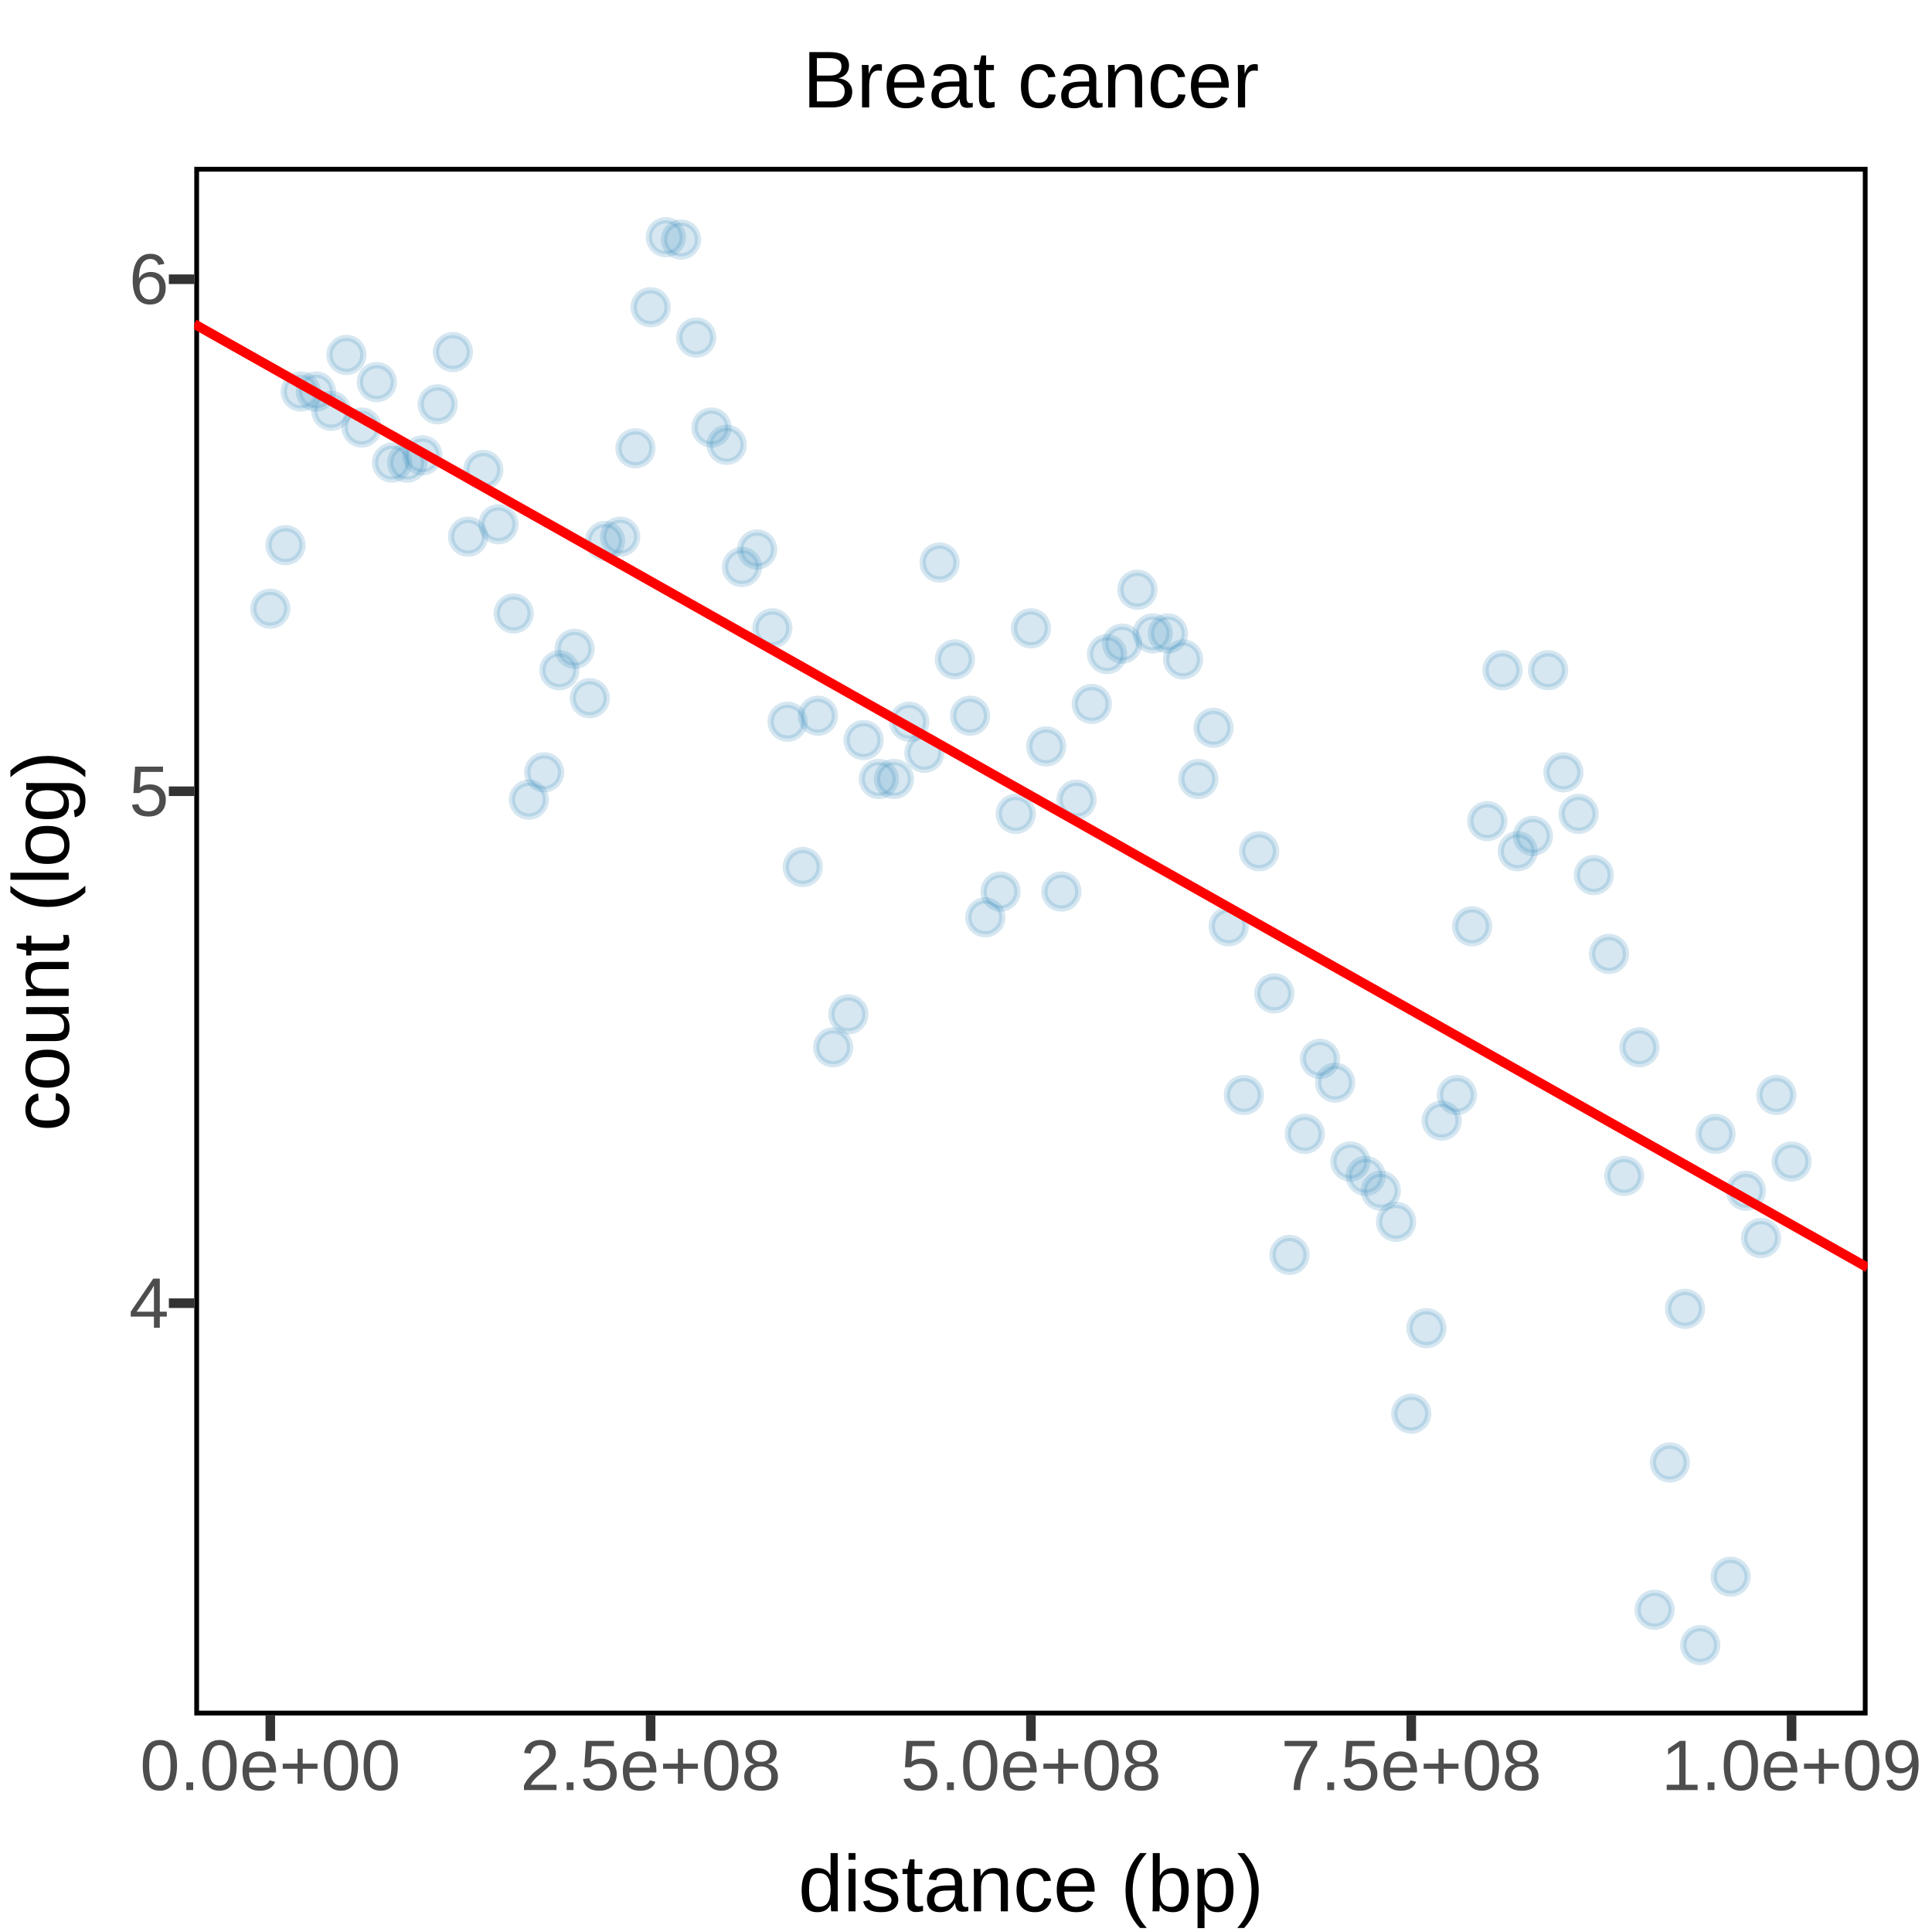
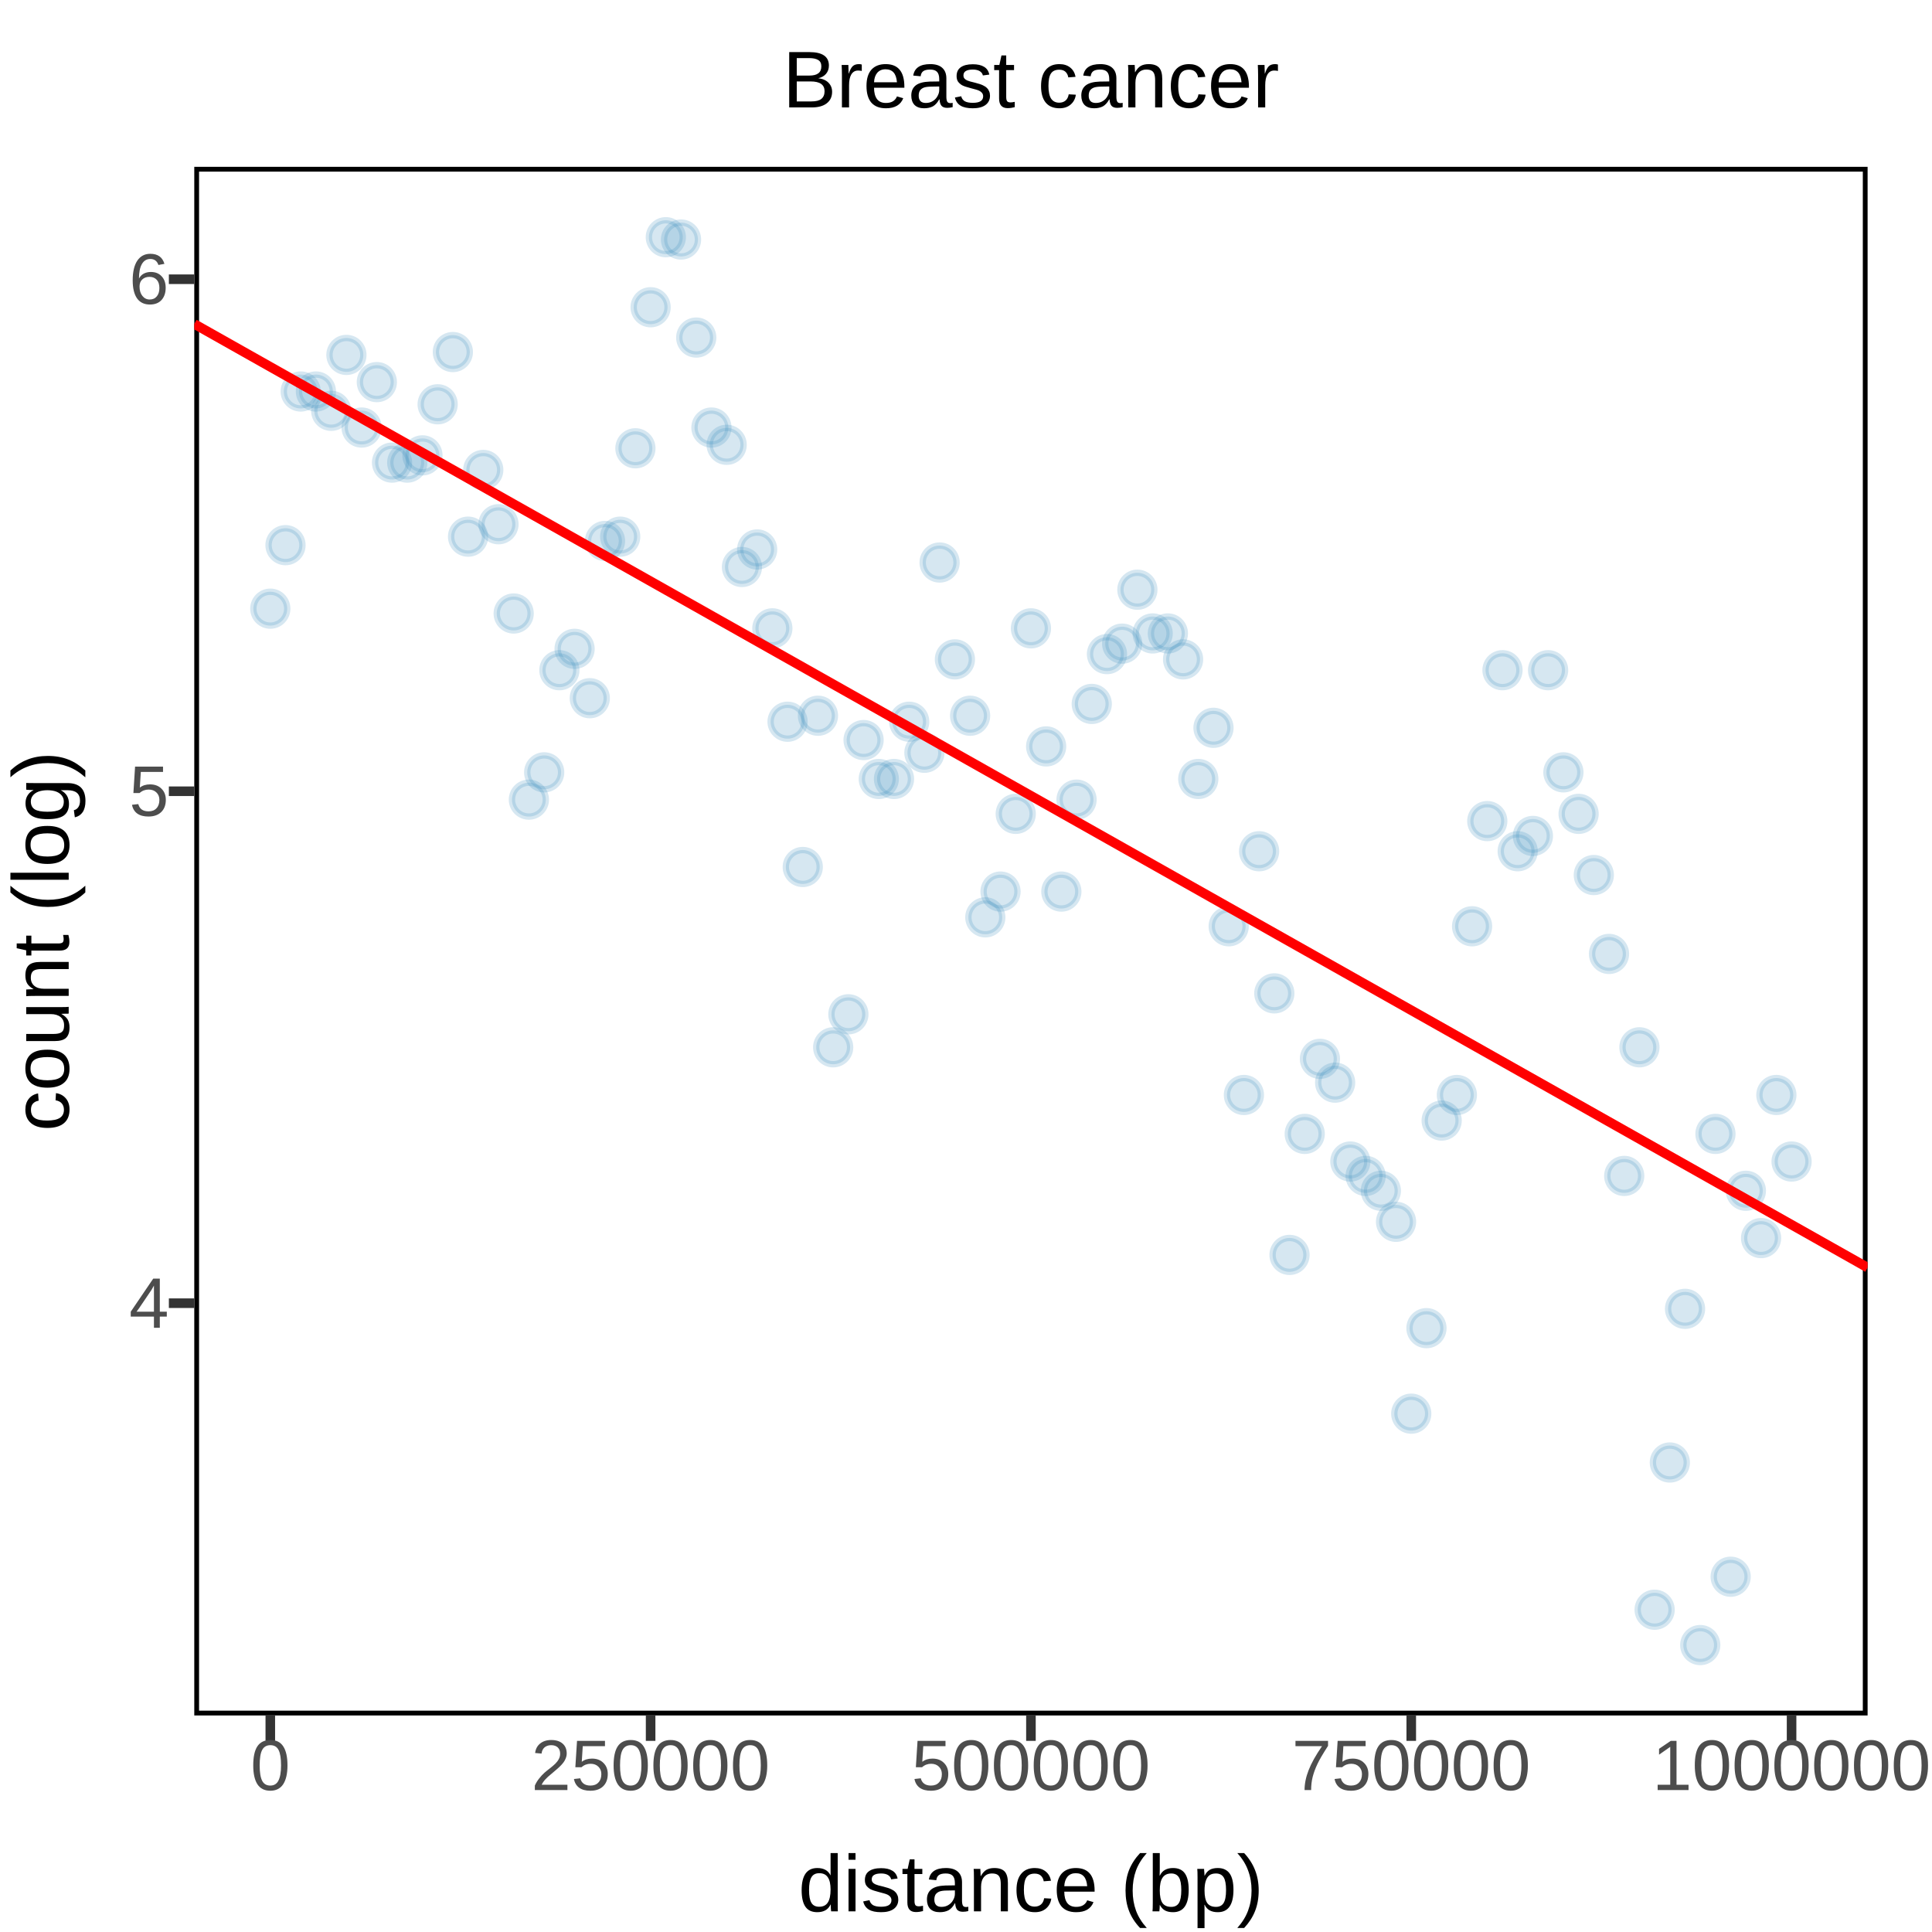
<svg xmlns="http://www.w3.org/2000/svg" viewBox="0 0 216.00 216.00">
  <defs>
    <style type="text/css">
    line, polyline, path, rect, circle {
      fill: none;
      stroke: #000000;
      stroke-linecap: round;
      stroke-linejoin: round;
      stroke-miterlimit: 10.00;
    }
  </style>
  </defs>
  <rect width="100%" height="100%" style="stroke: none; fill: #FFFFFF;" />
  <rect x="-0.00" y="0.00" width="216.00" height="216.00" style="stroke-width: 1.07; stroke: #FFFFFF; fill: #FFFFFF;" />
  <defs>
    <clipPath id="cpMjEuNzE4N3wyMDguOHwxOTEuNzkxfDE4LjY0Nzg=">
      <rect x="21.72" y="18.65" width="187.08" height="173.14" />
    </clipPath>
  </defs>
  <rect x="21.72" y="18.65" width="187.08" height="173.14" style="stroke-width: 1.07;" clip-path="url(#cpMjEuNzE4N3wyMDguOHwxOTEuNzkxfDE4LjY0Nzg=)" />
  <polyline points="21.72,174.32 208.80,174.32 " style="stroke-width: 0.53; stroke: none; stroke-linecap: butt;" clip-path="url(#cpMjEuNzE4N3wyMDguOHwxOTEuNzkxfDE4LjY0Nzg=)" />
  <polyline points="21.72,117.08 208.80,117.08 " style="stroke-width: 0.53; stroke: none; stroke-linecap: butt;" clip-path="url(#cpMjEuNzE4N3wyMDguOHwxOTEuNzkxfDE4LjY0Nzg=)" />
  <polyline points="21.72,59.84 208.80,59.84 " style="stroke-width: 0.53; stroke: none; stroke-linecap: butt;" clip-path="url(#cpMjEuNzE4N3wyMDguOHwxOTEuNzkxfDE4LjY0Nzg=)" />
  <polyline points="51.48,191.79 51.48,18.65 " style="stroke-width: 0.53; stroke: none; stroke-linecap: butt;" clip-path="url(#cpMjEuNzE4N3wyMDguOHwxOTEuNzkxfDE4LjY0Nzg=)" />
  <polyline points="94.00,191.79 94.00,18.65 " style="stroke-width: 0.53; stroke: none; stroke-linecap: butt;" clip-path="url(#cpMjEuNzE4N3wyMDguOHwxOTEuNzkxfDE4LjY0Nzg=)" />
  <polyline points="136.52,191.79 136.52,18.65 " style="stroke-width: 0.53; stroke: none; stroke-linecap: butt;" clip-path="url(#cpMjEuNzE4N3wyMDguOHwxOTEuNzkxfDE4LjY0Nzg=)" />
  <polyline points="179.04,191.79 179.04,18.65 " style="stroke-width: 0.53; stroke: none; stroke-linecap: butt;" clip-path="url(#cpMjEuNzE4N3wyMDguOHwxOTEuNzkxfDE4LjY0Nzg=)" />
  <polyline points="21.72,145.70 208.80,145.70 " style="stroke-width: 1.07; stroke: none; stroke-linecap: butt;" clip-path="url(#cpMjEuNzE4N3wyMDguOHwxOTEuNzkxfDE4LjY0Nzg=)" />
  <polyline points="21.72,88.46 208.80,88.46 " style="stroke-width: 1.07; stroke: none; stroke-linecap: butt;" clip-path="url(#cpMjEuNzE4N3wyMDguOHwxOTEuNzkxfDE4LjY0Nzg=)" />
  <polyline points="21.72,31.22 208.80,31.22 " style="stroke-width: 1.07; stroke: none; stroke-linecap: butt;" clip-path="url(#cpMjEuNzE4N3wyMDguOHwxOTEuNzkxfDE4LjY0Nzg=)" />
  <polyline points="30.22,191.79 30.22,18.65 " style="stroke-width: 1.07; stroke: none; stroke-linecap: butt;" clip-path="url(#cpMjEuNzE4N3wyMDguOHwxOTEuNzkxfDE4LjY0Nzg=)" />
  <polyline points="72.74,191.79 72.74,18.65 " style="stroke-width: 1.07; stroke: none; stroke-linecap: butt;" clip-path="url(#cpMjEuNzE4N3wyMDguOHwxOTEuNzkxfDE4LjY0Nzg=)" />
  <polyline points="115.26,191.79 115.26,18.65 " style="stroke-width: 1.07; stroke: none; stroke-linecap: butt;" clip-path="url(#cpMjEuNzE4N3wyMDguOHwxOTEuNzkxfDE4LjY0Nzg=)" />
  <polyline points="157.78,191.79 157.78,18.65 " style="stroke-width: 1.07; stroke: none; stroke-linecap: butt;" clip-path="url(#cpMjEuNzE4N3wyMDguOHwxOTEuNzkxfDE4LjY0Nzg=)" />
  <polyline points="200.30,191.79 200.30,18.65 " style="stroke-width: 1.07; stroke: none; stroke-linecap: butt;" clip-path="url(#cpMjEuNzE4N3wyMDguOHwxOTEuNzkxfDE4LjY0Nzg=)" />
  <circle cx="30.22" cy="68.05" r="1.42pt" style="stroke-width: 0.71; stroke: #3288BD; stroke-opacity: 0.20; fill: #3288BD; fill-opacity: 0.20;" clip-path="url(#cpMjEuNzE4N3wyMDguOHwxOTEuNzkxfDE4LjY0Nzg=)" />
  <circle cx="31.92" cy="60.95" r="1.42pt" style="stroke-width: 0.71; stroke: #3288BD; stroke-opacity: 0.20; fill: #3288BD; fill-opacity: 0.20;" clip-path="url(#cpMjEuNzE4N3wyMDguOHwxOTEuNzkxfDE4LjY0Nzg=)" />
  <circle cx="33.62" cy="43.77" r="1.42pt" style="stroke-width: 0.71; stroke: #3288BD; stroke-opacity: 0.20; fill: #3288BD; fill-opacity: 0.20;" clip-path="url(#cpMjEuNzE4N3wyMDguOHwxOTEuNzkxfDE4LjY0Nzg=)" />
  <circle cx="35.32" cy="43.77" r="1.42pt" style="stroke-width: 0.71; stroke: #3288BD; stroke-opacity: 0.20; fill: #3288BD; fill-opacity: 0.20;" clip-path="url(#cpMjEuNzE4N3wyMDguOHwxOTEuNzkxfDE4LjY0Nzg=)" />
  <circle cx="37.03" cy="45.93" r="1.42pt" style="stroke-width: 0.71; stroke: #3288BD; stroke-opacity: 0.20; fill: #3288BD; fill-opacity: 0.20;" clip-path="url(#cpMjEuNzE4N3wyMDguOHwxOTEuNzkxfDE4LjY0Nzg=)" />
  <circle cx="38.73" cy="39.68" r="1.42pt" style="stroke-width: 0.71; stroke: #3288BD; stroke-opacity: 0.20; fill: #3288BD; fill-opacity: 0.20;" clip-path="url(#cpMjEuNzE4N3wyMDguOHwxOTEuNzkxfDE4LjY0Nzg=)" />
  <circle cx="40.43" cy="47.80" r="1.42pt" style="stroke-width: 0.71; stroke: #3288BD; stroke-opacity: 0.20; fill: #3288BD; fill-opacity: 0.20;" clip-path="url(#cpMjEuNzE4N3wyMDguOHwxOTEuNzkxfDE4LjY0Nzg=)" />
  <circle cx="42.13" cy="42.72" r="1.42pt" style="stroke-width: 0.71; stroke: #3288BD; stroke-opacity: 0.20; fill: #3288BD; fill-opacity: 0.20;" clip-path="url(#cpMjEuNzE4N3wyMDguOHwxOTEuNzkxfDE4LjY0Nzg=)" />
  <circle cx="43.83" cy="51.72" r="1.42pt" style="stroke-width: 0.71; stroke: #3288BD; stroke-opacity: 0.20; fill: #3288BD; fill-opacity: 0.20;" clip-path="url(#cpMjEuNzE4N3wyMDguOHwxOTEuNzkxfDE4LjY0Nzg=)" />
  <circle cx="45.53" cy="51.72" r="1.42pt" style="stroke-width: 0.71; stroke: #3288BD; stroke-opacity: 0.20; fill: #3288BD; fill-opacity: 0.20;" clip-path="url(#cpMjEuNzE4N3wyMDguOHwxOTEuNzkxfDE4LjY0Nzg=)" />
  <circle cx="47.23" cy="50.91" r="1.42pt" style="stroke-width: 0.71; stroke: #3288BD; stroke-opacity: 0.20; fill: #3288BD; fill-opacity: 0.20;" clip-path="url(#cpMjEuNzE4N3wyMDguOHwxOTEuNzkxfDE4LjY0Nzg=)" />
  <circle cx="48.93" cy="45.20" r="1.42pt" style="stroke-width: 0.71; stroke: #3288BD; stroke-opacity: 0.20; fill: #3288BD; fill-opacity: 0.20;" clip-path="url(#cpMjEuNzE4N3wyMDguOHwxOTEuNzkxfDE4LjY0Nzg=)" />
  <circle cx="50.63" cy="39.36" r="1.42pt" style="stroke-width: 0.71; stroke: #3288BD; stroke-opacity: 0.20; fill: #3288BD; fill-opacity: 0.20;" clip-path="url(#cpMjEuNzE4N3wyMDguOHwxOTEuNzkxfDE4LjY0Nzg=)" />
  <circle cx="52.33" cy="60.00" r="1.42pt" style="stroke-width: 0.71; stroke: #3288BD; stroke-opacity: 0.20; fill: #3288BD; fill-opacity: 0.20;" clip-path="url(#cpMjEuNzE4N3wyMDguOHwxOTEuNzkxfDE4LjY0Nzg=)" />
  <circle cx="54.03" cy="52.54" r="1.42pt" style="stroke-width: 0.71; stroke: #3288BD; stroke-opacity: 0.20; fill: #3288BD; fill-opacity: 0.20;" clip-path="url(#cpMjEuNzE4N3wyMDguOHwxOTEuNzkxfDE4LjY0Nzg=)" />
  <circle cx="55.73" cy="58.61" r="1.42pt" style="stroke-width: 0.71; stroke: #3288BD; stroke-opacity: 0.20; fill: #3288BD; fill-opacity: 0.20;" clip-path="url(#cpMjEuNzE4N3wyMDguOHwxOTEuNzkxfDE4LjY0Nzg=)" />
  <circle cx="57.43" cy="68.59" r="1.42pt" style="stroke-width: 0.71; stroke: #3288BD; stroke-opacity: 0.20; fill: #3288BD; fill-opacity: 0.20;" clip-path="url(#cpMjEuNzE4N3wyMDguOHwxOTEuNzkxfDE4LjY0Nzg=)" />
  <circle cx="59.13" cy="89.40" r="1.42pt" style="stroke-width: 0.71; stroke: #3288BD; stroke-opacity: 0.20; fill: #3288BD; fill-opacity: 0.20;" clip-path="url(#cpMjEuNzE4N3wyMDguOHwxOTEuNzkxfDE4LjY0Nzg=)" />
  <circle cx="60.84" cy="86.35" r="1.42pt" style="stroke-width: 0.71; stroke: #3288BD; stroke-opacity: 0.20; fill: #3288BD; fill-opacity: 0.20;" clip-path="url(#cpMjEuNzE4N3wyMDguOHwxOTEuNzkxfDE4LjY0Nzg=)" />
  <circle cx="62.54" cy="74.93" r="1.42pt" style="stroke-width: 0.71; stroke: #3288BD; stroke-opacity: 0.20; fill: #3288BD; fill-opacity: 0.20;" clip-path="url(#cpMjEuNzE4N3wyMDguOHwxOTEuNzkxfDE4LjY0Nzg=)" />
  <circle cx="64.24" cy="72.54" r="1.42pt" style="stroke-width: 0.71; stroke: #3288BD; stroke-opacity: 0.20; fill: #3288BD; fill-opacity: 0.20;" clip-path="url(#cpMjEuNzE4N3wyMDguOHwxOTEuNzkxfDE4LjY0Nzg=)" />
  <circle cx="65.94" cy="78.06" r="1.42pt" style="stroke-width: 0.71; stroke: #3288BD; stroke-opacity: 0.20; fill: #3288BD; fill-opacity: 0.20;" clip-path="url(#cpMjEuNzE4N3wyMDguOHwxOTEuNzkxfDE4LjY0Nzg=)" />
  <circle cx="67.64" cy="60.48" r="1.42pt" style="stroke-width: 0.71; stroke: #3288BD; stroke-opacity: 0.20; fill: #3288BD; fill-opacity: 0.20;" clip-path="url(#cpMjEuNzE4N3wyMDguOHwxOTEuNzkxfDE4LjY0Nzg=)" />
  <circle cx="69.34" cy="60.00" r="1.42pt" style="stroke-width: 0.71; stroke: #3288BD; stroke-opacity: 0.20; fill: #3288BD; fill-opacity: 0.20;" clip-path="url(#cpMjEuNzE4N3wyMDguOHwxOTEuNzkxfDE4LjY0Nzg=)" />
  <circle cx="71.04" cy="50.12" r="1.42pt" style="stroke-width: 0.71; stroke: #3288BD; stroke-opacity: 0.20; fill: #3288BD; fill-opacity: 0.20;" clip-path="url(#cpMjEuNzE4N3wyMDguOHwxOTEuNzkxfDE4LjY0Nzg=)" />
  <circle cx="72.74" cy="34.35" r="1.42pt" style="stroke-width: 0.71; stroke: #3288BD; stroke-opacity: 0.20; fill: #3288BD; fill-opacity: 0.20;" clip-path="url(#cpMjEuNzE4N3wyMDguOHwxOTEuNzkxfDE4LjY0Nzg=)" />
  <circle cx="74.44" cy="26.52" r="1.42pt" style="stroke-width: 0.71; stroke: #3288BD; stroke-opacity: 0.20; fill: #3288BD; fill-opacity: 0.20;" clip-path="url(#cpMjEuNzE4N3wyMDguOHwxOTEuNzkxfDE4LjY0Nzg=)" />
  <circle cx="76.14" cy="26.78" r="1.42pt" style="stroke-width: 0.71; stroke: #3288BD; stroke-opacity: 0.20; fill: #3288BD; fill-opacity: 0.20;" clip-path="url(#cpMjEuNzE4N3wyMDguOHwxOTEuNzkxfDE4LjY0Nzg=)" />
  <circle cx="77.84" cy="37.74" r="1.42pt" style="stroke-width: 0.71; stroke: #3288BD; stroke-opacity: 0.20; fill: #3288BD; fill-opacity: 0.20;" clip-path="url(#cpMjEuNzE4N3wyMDguOHwxOTEuNzkxfDE4LjY0Nzg=)" />
  <circle cx="79.54" cy="47.80" r="1.42pt" style="stroke-width: 0.71; stroke: #3288BD; stroke-opacity: 0.20; fill: #3288BD; fill-opacity: 0.20;" clip-path="url(#cpMjEuNzE4N3wyMDguOHwxOTEuNzkxfDE4LjY0Nzg=)" />
  <circle cx="81.24" cy="49.73" r="1.42pt" style="stroke-width: 0.71; stroke: #3288BD; stroke-opacity: 0.20; fill: #3288BD; fill-opacity: 0.20;" clip-path="url(#cpMjEuNzE4N3wyMDguOHwxOTEuNzkxfDE4LjY0Nzg=)" />
  <circle cx="82.95" cy="63.39" r="1.42pt" style="stroke-width: 0.71; stroke: #3288BD; stroke-opacity: 0.20; fill: #3288BD; fill-opacity: 0.20;" clip-path="url(#cpMjEuNzE4N3wyMDguOHwxOTEuNzkxfDE4LjY0Nzg=)" />
  <circle cx="84.65" cy="61.43" r="1.42pt" style="stroke-width: 0.71; stroke: #3288BD; stroke-opacity: 0.20; fill: #3288BD; fill-opacity: 0.20;" clip-path="url(#cpMjEuNzE4N3wyMDguOHwxOTEuNzkxfDE4LjY0Nzg=)" />
  <circle cx="86.35" cy="70.25" r="1.42pt" style="stroke-width: 0.71; stroke: #3288BD; stroke-opacity: 0.20; fill: #3288BD; fill-opacity: 0.20;" clip-path="url(#cpMjEuNzE4N3wyMDguOHwxOTEuNzkxfDE4LjY0Nzg=)" />
  <circle cx="88.05" cy="80.69" r="1.42pt" style="stroke-width: 0.71; stroke: #3288BD; stroke-opacity: 0.20; fill: #3288BD; fill-opacity: 0.20;" clip-path="url(#cpMjEuNzE4N3wyMDguOHwxOTEuNzkxfDE4LjY0Nzg=)" />
  <circle cx="89.75" cy="96.93" r="1.42pt" style="stroke-width: 0.71; stroke: #3288BD; stroke-opacity: 0.20; fill: #3288BD; fill-opacity: 0.20;" clip-path="url(#cpMjEuNzE4N3wyMDguOHwxOTEuNzkxfDE4LjY0Nzg=)" />
  <circle cx="91.45" cy="80.02" r="1.42pt" style="stroke-width: 0.71; stroke: #3288BD; stroke-opacity: 0.20; fill: #3288BD; fill-opacity: 0.20;" clip-path="url(#cpMjEuNzE4N3wyMDguOHwxOTEuNzkxfDE4LjY0Nzg=)" />
  <circle cx="93.15" cy="117.09" r="1.42pt" style="stroke-width: 0.71; stroke: #3288BD; stroke-opacity: 0.20; fill: #3288BD; fill-opacity: 0.20;" clip-path="url(#cpMjEuNzE4N3wyMDguOHwxOTEuNzkxfDE4LjY0Nzg=)" />
  <circle cx="94.85" cy="113.40" r="1.42pt" style="stroke-width: 0.71; stroke: #3288BD; stroke-opacity: 0.20; fill: #3288BD; fill-opacity: 0.20;" clip-path="url(#cpMjEuNzE4N3wyMDguOHwxOTEuNzkxfDE4LjY0Nzg=)" />
  <circle cx="96.55" cy="82.74" r="1.42pt" style="stroke-width: 0.71; stroke: #3288BD; stroke-opacity: 0.20; fill: #3288BD; fill-opacity: 0.20;" clip-path="url(#cpMjEuNzE4N3wyMDguOHwxOTEuNzkxfDE4LjY0Nzg=)" />
  <circle cx="98.25" cy="87.09" r="1.42pt" style="stroke-width: 0.71; stroke: #3288BD; stroke-opacity: 0.20; fill: #3288BD; fill-opacity: 0.20;" clip-path="url(#cpMjEuNzE4N3wyMDguOHwxOTEuNzkxfDE4LjY0Nzg=)" />
  <circle cx="99.95" cy="87.09" r="1.42pt" style="stroke-width: 0.71; stroke: #3288BD; stroke-opacity: 0.20; fill: #3288BD; fill-opacity: 0.20;" clip-path="url(#cpMjEuNzE4N3wyMDguOHwxOTEuNzkxfDE4LjY0Nzg=)" />
  <circle cx="101.65" cy="80.69" r="1.42pt" style="stroke-width: 0.71; stroke: #3288BD; stroke-opacity: 0.20; fill: #3288BD; fill-opacity: 0.20;" clip-path="url(#cpMjEuNzE4N3wyMDguOHwxOTEuNzkxfDE4LjY0Nzg=)" />
  <circle cx="103.35" cy="84.16" r="1.42pt" style="stroke-width: 0.71; stroke: #3288BD; stroke-opacity: 0.20; fill: #3288BD; fill-opacity: 0.20;" clip-path="url(#cpMjEuNzE4N3wyMDguOHwxOTEuNzkxfDE4LjY0Nzg=)" />
  <circle cx="105.05" cy="62.89" r="1.42pt" style="stroke-width: 0.71; stroke: #3288BD; stroke-opacity: 0.20; fill: #3288BD; fill-opacity: 0.20;" clip-path="url(#cpMjEuNzE4N3wyMDguOHwxOTEuNzkxfDE4LjY0Nzg=)" />
  <circle cx="106.76" cy="73.72" r="1.42pt" style="stroke-width: 0.71; stroke: #3288BD; stroke-opacity: 0.20; fill: #3288BD; fill-opacity: 0.20;" clip-path="url(#cpMjEuNzE4N3wyMDguOHwxOTEuNzkxfDE4LjY0Nzg=)" />
  <circle cx="108.46" cy="80.02" r="1.42pt" style="stroke-width: 0.71; stroke: #3288BD; stroke-opacity: 0.20; fill: #3288BD; fill-opacity: 0.20;" clip-path="url(#cpMjEuNzE4N3wyMDguOHwxOTEuNzkxfDE4LjY0Nzg=)" />
  <circle cx="110.16" cy="102.56" r="1.42pt" style="stroke-width: 0.71; stroke: #3288BD; stroke-opacity: 0.20; fill: #3288BD; fill-opacity: 0.20;" clip-path="url(#cpMjEuNzE4N3wyMDguOHwxOTEuNzkxfDE4LjY0Nzg=)" />
  <circle cx="111.86" cy="99.68" r="1.42pt" style="stroke-width: 0.71; stroke: #3288BD; stroke-opacity: 0.20; fill: #3288BD; fill-opacity: 0.20;" clip-path="url(#cpMjEuNzE4N3wyMDguOHwxOTEuNzkxfDE4LjY0Nzg=)" />
  <circle cx="113.56" cy="90.99" r="1.42pt" style="stroke-width: 0.71; stroke: #3288BD; stroke-opacity: 0.20; fill: #3288BD; fill-opacity: 0.20;" clip-path="url(#cpMjEuNzE4N3wyMDguOHwxOTEuNzkxfDE4LjY0Nzg=)" />
  <circle cx="115.26" cy="70.25" r="1.42pt" style="stroke-width: 0.71; stroke: #3288BD; stroke-opacity: 0.20; fill: #3288BD; fill-opacity: 0.20;" clip-path="url(#cpMjEuNzE4N3wyMDguOHwxOTEuNzkxfDE4LjY0Nzg=)" />
  <circle cx="116.96" cy="83.45" r="1.42pt" style="stroke-width: 0.71; stroke: #3288BD; stroke-opacity: 0.20; fill: #3288BD; fill-opacity: 0.20;" clip-path="url(#cpMjEuNzE4N3wyMDguOHwxOTEuNzkxfDE4LjY0Nzg=)" />
  <circle cx="118.66" cy="99.68" r="1.42pt" style="stroke-width: 0.71; stroke: #3288BD; stroke-opacity: 0.20; fill: #3288BD; fill-opacity: 0.20;" clip-path="url(#cpMjEuNzE4N3wyMDguOHwxOTEuNzkxfDE4LjY0Nzg=)" />
  <circle cx="120.36" cy="89.40" r="1.42pt" style="stroke-width: 0.71; stroke: #3288BD; stroke-opacity: 0.20; fill: #3288BD; fill-opacity: 0.20;" clip-path="url(#cpMjEuNzE4N3wyMDguOHwxOTEuNzkxfDE4LjY0Nzg=)" />
  <circle cx="122.06" cy="78.70" r="1.42pt" style="stroke-width: 0.71; stroke: #3288BD; stroke-opacity: 0.20; fill: #3288BD; fill-opacity: 0.20;" clip-path="url(#cpMjEuNzE4N3wyMDguOHwxOTEuNzkxfDE4LjY0Nzg=)" />
  <circle cx="123.76" cy="73.13" r="1.42pt" style="stroke-width: 0.71; stroke: #3288BD; stroke-opacity: 0.20; fill: #3288BD; fill-opacity: 0.20;" clip-path="url(#cpMjEuNzE4N3wyMDguOHwxOTEuNzkxfDE4LjY0Nzg=)" />
  <circle cx="125.46" cy="71.96" r="1.42pt" style="stroke-width: 0.71; stroke: #3288BD; stroke-opacity: 0.20; fill: #3288BD; fill-opacity: 0.20;" clip-path="url(#cpMjEuNzE4N3wyMDguOHwxOTEuNzkxfDE4LjY0Nzg=)" />
  <circle cx="127.16" cy="65.93" r="1.42pt" style="stroke-width: 0.71; stroke: #3288BD; stroke-opacity: 0.20; fill: #3288BD; fill-opacity: 0.20;" clip-path="url(#cpMjEuNzE4N3wyMDguOHwxOTEuNzkxfDE4LjY0Nzg=)" />
  <circle cx="128.87" cy="70.82" r="1.42pt" style="stroke-width: 0.71; stroke: #3288BD; stroke-opacity: 0.20; fill: #3288BD; fill-opacity: 0.20;" clip-path="url(#cpMjEuNzE4N3wyMDguOHwxOTEuNzkxfDE4LjY0Nzg=)" />
  <circle cx="130.57" cy="70.82" r="1.42pt" style="stroke-width: 0.71; stroke: #3288BD; stroke-opacity: 0.20; fill: #3288BD; fill-opacity: 0.20;" clip-path="url(#cpMjEuNzE4N3wyMDguOHwxOTEuNzkxfDE4LjY0Nzg=)" />
  <circle cx="132.27" cy="73.72" r="1.42pt" style="stroke-width: 0.71; stroke: #3288BD; stroke-opacity: 0.20; fill: #3288BD; fill-opacity: 0.20;" clip-path="url(#cpMjEuNzE4N3wyMDguOHwxOTEuNzkxfDE4LjY0Nzg=)" />
  <circle cx="133.97" cy="87.09" r="1.42pt" style="stroke-width: 0.71; stroke: #3288BD; stroke-opacity: 0.20; fill: #3288BD; fill-opacity: 0.20;" clip-path="url(#cpMjEuNzE4N3wyMDguOHwxOTEuNzkxfDE4LjY0Nzg=)" />
  <circle cx="135.67" cy="81.37" r="1.42pt" style="stroke-width: 0.71; stroke: #3288BD; stroke-opacity: 0.20; fill: #3288BD; fill-opacity: 0.20;" clip-path="url(#cpMjEuNzE4N3wyMDguOHwxOTEuNzkxfDE4LjY0Nzg=)" />
  <circle cx="137.37" cy="103.56" r="1.42pt" style="stroke-width: 0.71; stroke: #3288BD; stroke-opacity: 0.20; fill: #3288BD; fill-opacity: 0.20;" clip-path="url(#cpMjEuNzE4N3wyMDguOHwxOTEuNzkxfDE4LjY0Nzg=)" />
  <circle cx="139.07" cy="122.42" r="1.42pt" style="stroke-width: 0.71; stroke: #3288BD; stroke-opacity: 0.20; fill: #3288BD; fill-opacity: 0.20;" clip-path="url(#cpMjEuNzE4N3wyMDguOHwxOTEuNzkxfDE4LjY0Nzg=)" />
  <circle cx="140.77" cy="95.17" r="1.42pt" style="stroke-width: 0.71; stroke: #3288BD; stroke-opacity: 0.20; fill: #3288BD; fill-opacity: 0.20;" clip-path="url(#cpMjEuNzE4N3wyMDguOHwxOTEuNzkxfDE4LjY0Nzg=)" />
  <circle cx="142.47" cy="111.06" r="1.42pt" style="stroke-width: 0.71; stroke: #3288BD; stroke-opacity: 0.20; fill: #3288BD; fill-opacity: 0.20;" clip-path="url(#cpMjEuNzE4N3wyMDguOHwxOTEuNzkxfDE4LjY0Nzg=)" />
  <circle cx="144.17" cy="140.30" r="1.42pt" style="stroke-width: 0.71; stroke: #3288BD; stroke-opacity: 0.20; fill: #3288BD; fill-opacity: 0.20;" clip-path="url(#cpMjEuNzE4N3wyMDguOHwxOTEuNzkxfDE4LjY0Nzg=)" />
  <circle cx="145.87" cy="126.77" r="1.42pt" style="stroke-width: 0.71; stroke: #3288BD; stroke-opacity: 0.20; fill: #3288BD; fill-opacity: 0.20;" clip-path="url(#cpMjEuNzE4N3wyMDguOHwxOTEuNzkxfDE4LjY0Nzg=)" />
  <circle cx="147.57" cy="118.38" r="1.42pt" style="stroke-width: 0.71; stroke: #3288BD; stroke-opacity: 0.20; fill: #3288BD; fill-opacity: 0.20;" clip-path="url(#cpMjEuNzE4N3wyMDguOHwxOTEuNzkxfDE4LjY0Nzg=)" />
  <circle cx="149.27" cy="121.04" r="1.42pt" style="stroke-width: 0.71; stroke: #3288BD; stroke-opacity: 0.20; fill: #3288BD; fill-opacity: 0.20;" clip-path="url(#cpMjEuNzE4N3wyMDguOHwxOTEuNzkxfDE4LjY0Nzg=)" />
  <circle cx="150.97" cy="129.86" r="1.42pt" style="stroke-width: 0.71; stroke: #3288BD; stroke-opacity: 0.20; fill: #3288BD; fill-opacity: 0.20;" clip-path="url(#cpMjEuNzE4N3wyMDguOHwxOTEuNzkxfDE4LjY0Nzg=)" />
  <circle cx="152.68" cy="131.47" r="1.42pt" style="stroke-width: 0.71; stroke: #3288BD; stroke-opacity: 0.20; fill: #3288BD; fill-opacity: 0.20;" clip-path="url(#cpMjEuNzE4N3wyMDguOHwxOTEuNzkxfDE4LjY0Nzg=)" />
  <circle cx="154.38" cy="133.13" r="1.42pt" style="stroke-width: 0.71; stroke: #3288BD; stroke-opacity: 0.20; fill: #3288BD; fill-opacity: 0.20;" clip-path="url(#cpMjEuNzE4N3wyMDguOHwxOTEuNzkxfDE4LjY0Nzg=)" />
  <circle cx="156.08" cy="136.60" r="1.42pt" style="stroke-width: 0.71; stroke: #3288BD; stroke-opacity: 0.20; fill: #3288BD; fill-opacity: 0.20;" clip-path="url(#cpMjEuNzE4N3wyMDguOHwxOTEuNzkxfDE4LjY0Nzg=)" />
  <circle cx="157.78" cy="158.05" r="1.42pt" style="stroke-width: 0.71; stroke: #3288BD; stroke-opacity: 0.20; fill: #3288BD; fill-opacity: 0.20;" clip-path="url(#cpMjEuNzE4N3wyMDguOHwxOTEuNzkxfDE4LjY0Nzg=)" />
  <circle cx="159.48" cy="148.49" r="1.42pt" style="stroke-width: 0.71; stroke: #3288BD; stroke-opacity: 0.20; fill: #3288BD; fill-opacity: 0.20;" clip-path="url(#cpMjEuNzE4N3wyMDguOHwxOTEuNzkxfDE4LjY0Nzg=)" />
  <circle cx="161.18" cy="125.28" r="1.42pt" style="stroke-width: 0.71; stroke: #3288BD; stroke-opacity: 0.20; fill: #3288BD; fill-opacity: 0.20;" clip-path="url(#cpMjEuNzE4N3wyMDguOHwxOTEuNzkxfDE4LjY0Nzg=)" />
  <circle cx="162.88" cy="122.42" r="1.42pt" style="stroke-width: 0.71; stroke: #3288BD; stroke-opacity: 0.20; fill: #3288BD; fill-opacity: 0.20;" clip-path="url(#cpMjEuNzE4N3wyMDguOHwxOTEuNzkxfDE4LjY0Nzg=)" />
  <circle cx="164.58" cy="103.56" r="1.42pt" style="stroke-width: 0.71; stroke: #3288BD; stroke-opacity: 0.20; fill: #3288BD; fill-opacity: 0.20;" clip-path="url(#cpMjEuNzE4N3wyMDguOHwxOTEuNzkxfDE4LjY0Nzg=)" />
  <circle cx="166.28" cy="91.80" r="1.42pt" style="stroke-width: 0.71; stroke: #3288BD; stroke-opacity: 0.20; fill: #3288BD; fill-opacity: 0.20;" clip-path="url(#cpMjEuNzE4N3wyMDguOHwxOTEuNzkxfDE4LjY0Nzg=)" />
  <circle cx="167.98" cy="74.93" r="1.42pt" style="stroke-width: 0.71; stroke: #3288BD; stroke-opacity: 0.20; fill: #3288BD; fill-opacity: 0.20;" clip-path="url(#cpMjEuNzE4N3wyMDguOHwxOTEuNzkxfDE4LjY0Nzg=)" />
  <circle cx="169.68" cy="95.17" r="1.42pt" style="stroke-width: 0.71; stroke: #3288BD; stroke-opacity: 0.20; fill: #3288BD; fill-opacity: 0.20;" clip-path="url(#cpMjEuNzE4N3wyMDguOHwxOTEuNzkxfDE4LjY0Nzg=)" />
  <circle cx="171.38" cy="93.46" r="1.42pt" style="stroke-width: 0.71; stroke: #3288BD; stroke-opacity: 0.20; fill: #3288BD; fill-opacity: 0.20;" clip-path="url(#cpMjEuNzE4N3wyMDguOHwxOTEuNzkxfDE4LjY0Nzg=)" />
  <circle cx="173.08" cy="74.93" r="1.42pt" style="stroke-width: 0.71; stroke: #3288BD; stroke-opacity: 0.20; fill: #3288BD; fill-opacity: 0.20;" clip-path="url(#cpMjEuNzE4N3wyMDguOHwxOTEuNzkxfDE4LjY0Nzg=)" />
  <circle cx="174.79" cy="86.35" r="1.42pt" style="stroke-width: 0.71; stroke: #3288BD; stroke-opacity: 0.20; fill: #3288BD; fill-opacity: 0.20;" clip-path="url(#cpMjEuNzE4N3wyMDguOHwxOTEuNzkxfDE4LjY0Nzg=)" />
  <circle cx="176.49" cy="90.99" r="1.42pt" style="stroke-width: 0.71; stroke: #3288BD; stroke-opacity: 0.20; fill: #3288BD; fill-opacity: 0.20;" clip-path="url(#cpMjEuNzE4N3wyMDguOHwxOTEuNzkxfDE4LjY0Nzg=)" />
  <circle cx="178.19" cy="97.83" r="1.42pt" style="stroke-width: 0.71; stroke: #3288BD; stroke-opacity: 0.20; fill: #3288BD; fill-opacity: 0.20;" clip-path="url(#cpMjEuNzE4N3wyMDguOHwxOTEuNzkxfDE4LjY0Nzg=)" />
  <circle cx="179.89" cy="106.65" r="1.42pt" style="stroke-width: 0.71; stroke: #3288BD; stroke-opacity: 0.20; fill: #3288BD; fill-opacity: 0.20;" clip-path="url(#cpMjEuNzE4N3wyMDguOHwxOTEuNzkxfDE4LjY0Nzg=)" />
  <circle cx="181.59" cy="131.47" r="1.42pt" style="stroke-width: 0.71; stroke: #3288BD; stroke-opacity: 0.20; fill: #3288BD; fill-opacity: 0.20;" clip-path="url(#cpMjEuNzE4N3wyMDguOHwxOTEuNzkxfDE4LjY0Nzg=)" />
  <circle cx="183.29" cy="117.09" r="1.42pt" style="stroke-width: 0.71; stroke: #3288BD; stroke-opacity: 0.20; fill: #3288BD; fill-opacity: 0.20;" clip-path="url(#cpMjEuNzE4N3wyMDguOHwxOTEuNzkxfDE4LjY0Nzg=)" />
  <circle cx="184.99" cy="179.97" r="1.42pt" style="stroke-width: 0.71; stroke: #3288BD; stroke-opacity: 0.20; fill: #3288BD; fill-opacity: 0.20;" clip-path="url(#cpMjEuNzE4N3wyMDguOHwxOTEuNzkxfDE4LjY0Nzg=)" />
  <circle cx="186.69" cy="163.51" r="1.42pt" style="stroke-width: 0.71; stroke: #3288BD; stroke-opacity: 0.20; fill: #3288BD; fill-opacity: 0.20;" clip-path="url(#cpMjEuNzE4N3wyMDguOHwxOTEuNzkxfDE4LjY0Nzg=)" />
  <circle cx="188.39" cy="146.33" r="1.42pt" style="stroke-width: 0.71; stroke: #3288BD; stroke-opacity: 0.20; fill: #3288BD; fill-opacity: 0.20;" clip-path="url(#cpMjEuNzE4N3wyMDguOHwxOTEuNzkxfDE4LjY0Nzg=)" />
  <circle cx="190.09" cy="183.92" r="1.42pt" style="stroke-width: 0.71; stroke: #3288BD; stroke-opacity: 0.20; fill: #3288BD; fill-opacity: 0.20;" clip-path="url(#cpMjEuNzE4N3wyMDguOHwxOTEuNzkxfDE4LjY0Nzg=)" />
  <circle cx="191.79" cy="126.77" r="1.42pt" style="stroke-width: 0.71; stroke: #3288BD; stroke-opacity: 0.20; fill: #3288BD; fill-opacity: 0.20;" clip-path="url(#cpMjEuNzE4N3wyMDguOHwxOTEuNzkxfDE4LjY0Nzg=)" />
  <circle cx="193.49" cy="176.28" r="1.42pt" style="stroke-width: 0.71; stroke: #3288BD; stroke-opacity: 0.20; fill: #3288BD; fill-opacity: 0.20;" clip-path="url(#cpMjEuNzE4N3wyMDguOHwxOTEuNzkxfDE4LjY0Nzg=)" />
  <circle cx="195.19" cy="133.13" r="1.42pt" style="stroke-width: 0.71; stroke: #3288BD; stroke-opacity: 0.20; fill: #3288BD; fill-opacity: 0.20;" clip-path="url(#cpMjEuNzE4N3wyMDguOHwxOTEuNzkxfDE4LjY0Nzg=)" />
  <circle cx="196.89" cy="138.42" r="1.42pt" style="stroke-width: 0.71; stroke: #3288BD; stroke-opacity: 0.20; fill: #3288BD; fill-opacity: 0.20;" clip-path="url(#cpMjEuNzE4N3wyMDguOHwxOTEuNzkxfDE4LjY0Nzg=)" />
  <circle cx="198.60" cy="122.42" r="1.42pt" style="stroke-width: 0.71; stroke: #3288BD; stroke-opacity: 0.20; fill: #3288BD; fill-opacity: 0.20;" clip-path="url(#cpMjEuNzE4N3wyMDguOHwxOTEuNzkxfDE4LjY0Nzg=)" />
  <circle cx="200.30" cy="129.86" r="1.42pt" style="stroke-width: 0.71; stroke: #3288BD; stroke-opacity: 0.20; fill: #3288BD; fill-opacity: 0.20;" clip-path="url(#cpMjEuNzE4N3wyMDguOHwxOTEuNzkxfDE4LjY0Nzg=)" />
  <line x1="21.72" y1="36.22" x2="208.80" y2="141.72" style="stroke-width: 1.07; stroke: #FF0000; stroke-linecap: butt;" clip-path="url(#cpMjEuNzE4N3wyMDguOHwxOTEuNzkxfDE4LjY0Nzg=)" />
  <rect x="21.72" y="18.65" width="187.08" height="173.14" style="stroke-width: 0.00;" clip-path="url(#cpMjEuNzE4N3wyMDguOHwxOTEuNzkxfDE4LjY0Nzg=)" />
  <defs>
    <clipPath id="cpMHwyMTZ8MjE2fDA=">
      <rect x="0.00" y="0.00" width="216.00" height="216.00" />
    </clipPath>
  </defs>
  <g clip-path="url(#cpMHwyMTZ8MjE2fDA=)">
    <text x="14.43" y="148.45" style="font-size: 8.00px; fill: #4D4D4D; font-family: Liberation Sans;" textLength="4.45px" lengthAdjust="spacingAndGlyphs">4</text>
  </g>
  <g clip-path="url(#cpMHwyMTZ8MjE2fDA=)">
    <text x="14.43" y="91.21" style="font-size: 8.00px; fill: #4D4D4D; font-family: Liberation Sans;" textLength="4.45px" lengthAdjust="spacingAndGlyphs">5</text>
  </g>
  <g clip-path="url(#cpMHwyMTZ8MjE2fDA=)">
    <text x="14.43" y="33.97" style="font-size: 8.00px; fill: #4D4D4D; font-family: Liberation Sans;" textLength="4.45px" lengthAdjust="spacingAndGlyphs">6</text>
  </g>
  <polyline points="18.88,145.70 21.72,145.70 " style="stroke-width: 1.07; stroke: #333333; stroke-linecap: butt;" clip-path="url(#cpMHwyMTZ8MjE2fDA=)" />
  <polyline points="18.88,88.46 21.72,88.46 " style="stroke-width: 1.07; stroke: #333333; stroke-linecap: butt;" clip-path="url(#cpMHwyMTZ8MjE2fDA=)" />
  <polyline points="18.88,31.22 21.72,31.22 " style="stroke-width: 1.07; stroke: #333333; stroke-linecap: butt;" clip-path="url(#cpMHwyMTZ8MjE2fDA=)" />
  <polyline points="30.22,194.63 30.22,191.79 " style="stroke-width: 1.07; stroke: #333333; stroke-linecap: butt;" clip-path="url(#cpMHwyMTZ8MjE2fDA=)" />
  <polyline points="72.74,194.63 72.74,191.79 " style="stroke-width: 1.07; stroke: #333333; stroke-linecap: butt;" clip-path="url(#cpMHwyMTZ8MjE2fDA=)" />
  <polyline points="115.26,194.63 115.26,191.79 " style="stroke-width: 1.07; stroke: #333333; stroke-linecap: butt;" clip-path="url(#cpMHwyMTZ8MjE2fDA=)" />
  <polyline points="157.78,194.63 157.78,191.79 " style="stroke-width: 1.07; stroke: #333333; stroke-linecap: butt;" clip-path="url(#cpMHwyMTZ8MjE2fDA=)" />
  <polyline points="200.30,194.63 200.30,191.79 " style="stroke-width: 1.07; stroke: #333333; stroke-linecap: butt;" clip-path="url(#cpMHwyMTZ8MjE2fDA=)" />
  <g clip-path="url(#cpMHwyMTZ8MjE2fDA=)">
-     <text x="15.65" y="200.13" style="font-size: 8.00px; fill: #4D4D4D; font-family: Liberation Sans;" textLength="29.14px" lengthAdjust="spacingAndGlyphs">0.0e+00</text>
+     <text x="28.00" y="200.13" style="font-size: 8.00px; fill: #4D4D4D; font-family: Liberation Sans;" textLength="4.45px" lengthAdjust="spacingAndGlyphs">0</text>
  </g>
  <g clip-path="url(#cpMHwyMTZ8MjE2fDA=)">
-     <text x="58.17" y="200.13" style="font-size: 8.00px; fill: #4D4D4D; font-family: Liberation Sans;" textLength="29.14px" lengthAdjust="spacingAndGlyphs">2.5e+08</text>
+     <text x="59.39" y="200.13" style="font-size: 8.00px; fill: #4D4D4D; font-family: Liberation Sans;" textLength="26.70px" lengthAdjust="spacingAndGlyphs">250000</text>
  </g>
  <g clip-path="url(#cpMHwyMTZ8MjE2fDA=)">
-     <text x="100.69" y="200.13" style="font-size: 8.00px; fill: #4D4D4D; font-family: Liberation Sans;" textLength="29.14px" lengthAdjust="spacingAndGlyphs">5.0e+08</text>
+     <text x="101.91" y="200.13" style="font-size: 8.00px; fill: #4D4D4D; font-family: Liberation Sans;" textLength="26.70px" lengthAdjust="spacingAndGlyphs">500000</text>
  </g>
  <g clip-path="url(#cpMHwyMTZ8MjE2fDA=)">
-     <text x="143.21" y="200.13" style="font-size: 8.00px; fill: #4D4D4D; font-family: Liberation Sans;" textLength="29.14px" lengthAdjust="spacingAndGlyphs">7.5e+08</text>
+     <text x="144.43" y="200.13" style="font-size: 8.00px; fill: #4D4D4D; font-family: Liberation Sans;" textLength="26.70px" lengthAdjust="spacingAndGlyphs">750000</text>
  </g>
  <g clip-path="url(#cpMHwyMTZ8MjE2fDA=)">
-     <text x="185.73" y="200.13" style="font-size: 8.00px; fill: #4D4D4D; font-family: Liberation Sans;" textLength="29.14px" lengthAdjust="spacingAndGlyphs">1.0e+09</text>
+     <text x="184.72" y="200.13" style="font-size: 8.00px; fill: #4D4D4D; font-family: Liberation Sans;" textLength="31.14px" lengthAdjust="spacingAndGlyphs">1000000</text>
  </g>
  <g clip-path="url(#cpMHwyMTZ8MjE2fDA=)">
    <text x="89.25" y="213.69" style="font-size: 9.00px; font-family: Liberation Sans;" textLength="52.03px" lengthAdjust="spacingAndGlyphs">distance (bp)</text>
  </g>
  <g clip-path="url(#cpMHwyMTZ8MjE2fDA=)">
    <text transform="translate(7.68,126.48) rotate(-90)" style="font-size: 9.00px; font-family: Liberation Sans;" textLength="42.52px" lengthAdjust="spacingAndGlyphs">count (log)</text>
  </g>
  <g clip-path="url(#cpMHwyMTZ8MjE2fDA=)">
-     <text x="89.75" y="12.01" style="font-size: 9.00px; font-family: Liberation Sans;" textLength="51.02px" lengthAdjust="spacingAndGlyphs">Breat cancer</text>
+     <text x="87.50" y="12.01" style="font-size: 9.00px; font-family: Liberation Sans;" textLength="55.52px" lengthAdjust="spacingAndGlyphs">Breast cancer</text>
  </g>
</svg>
